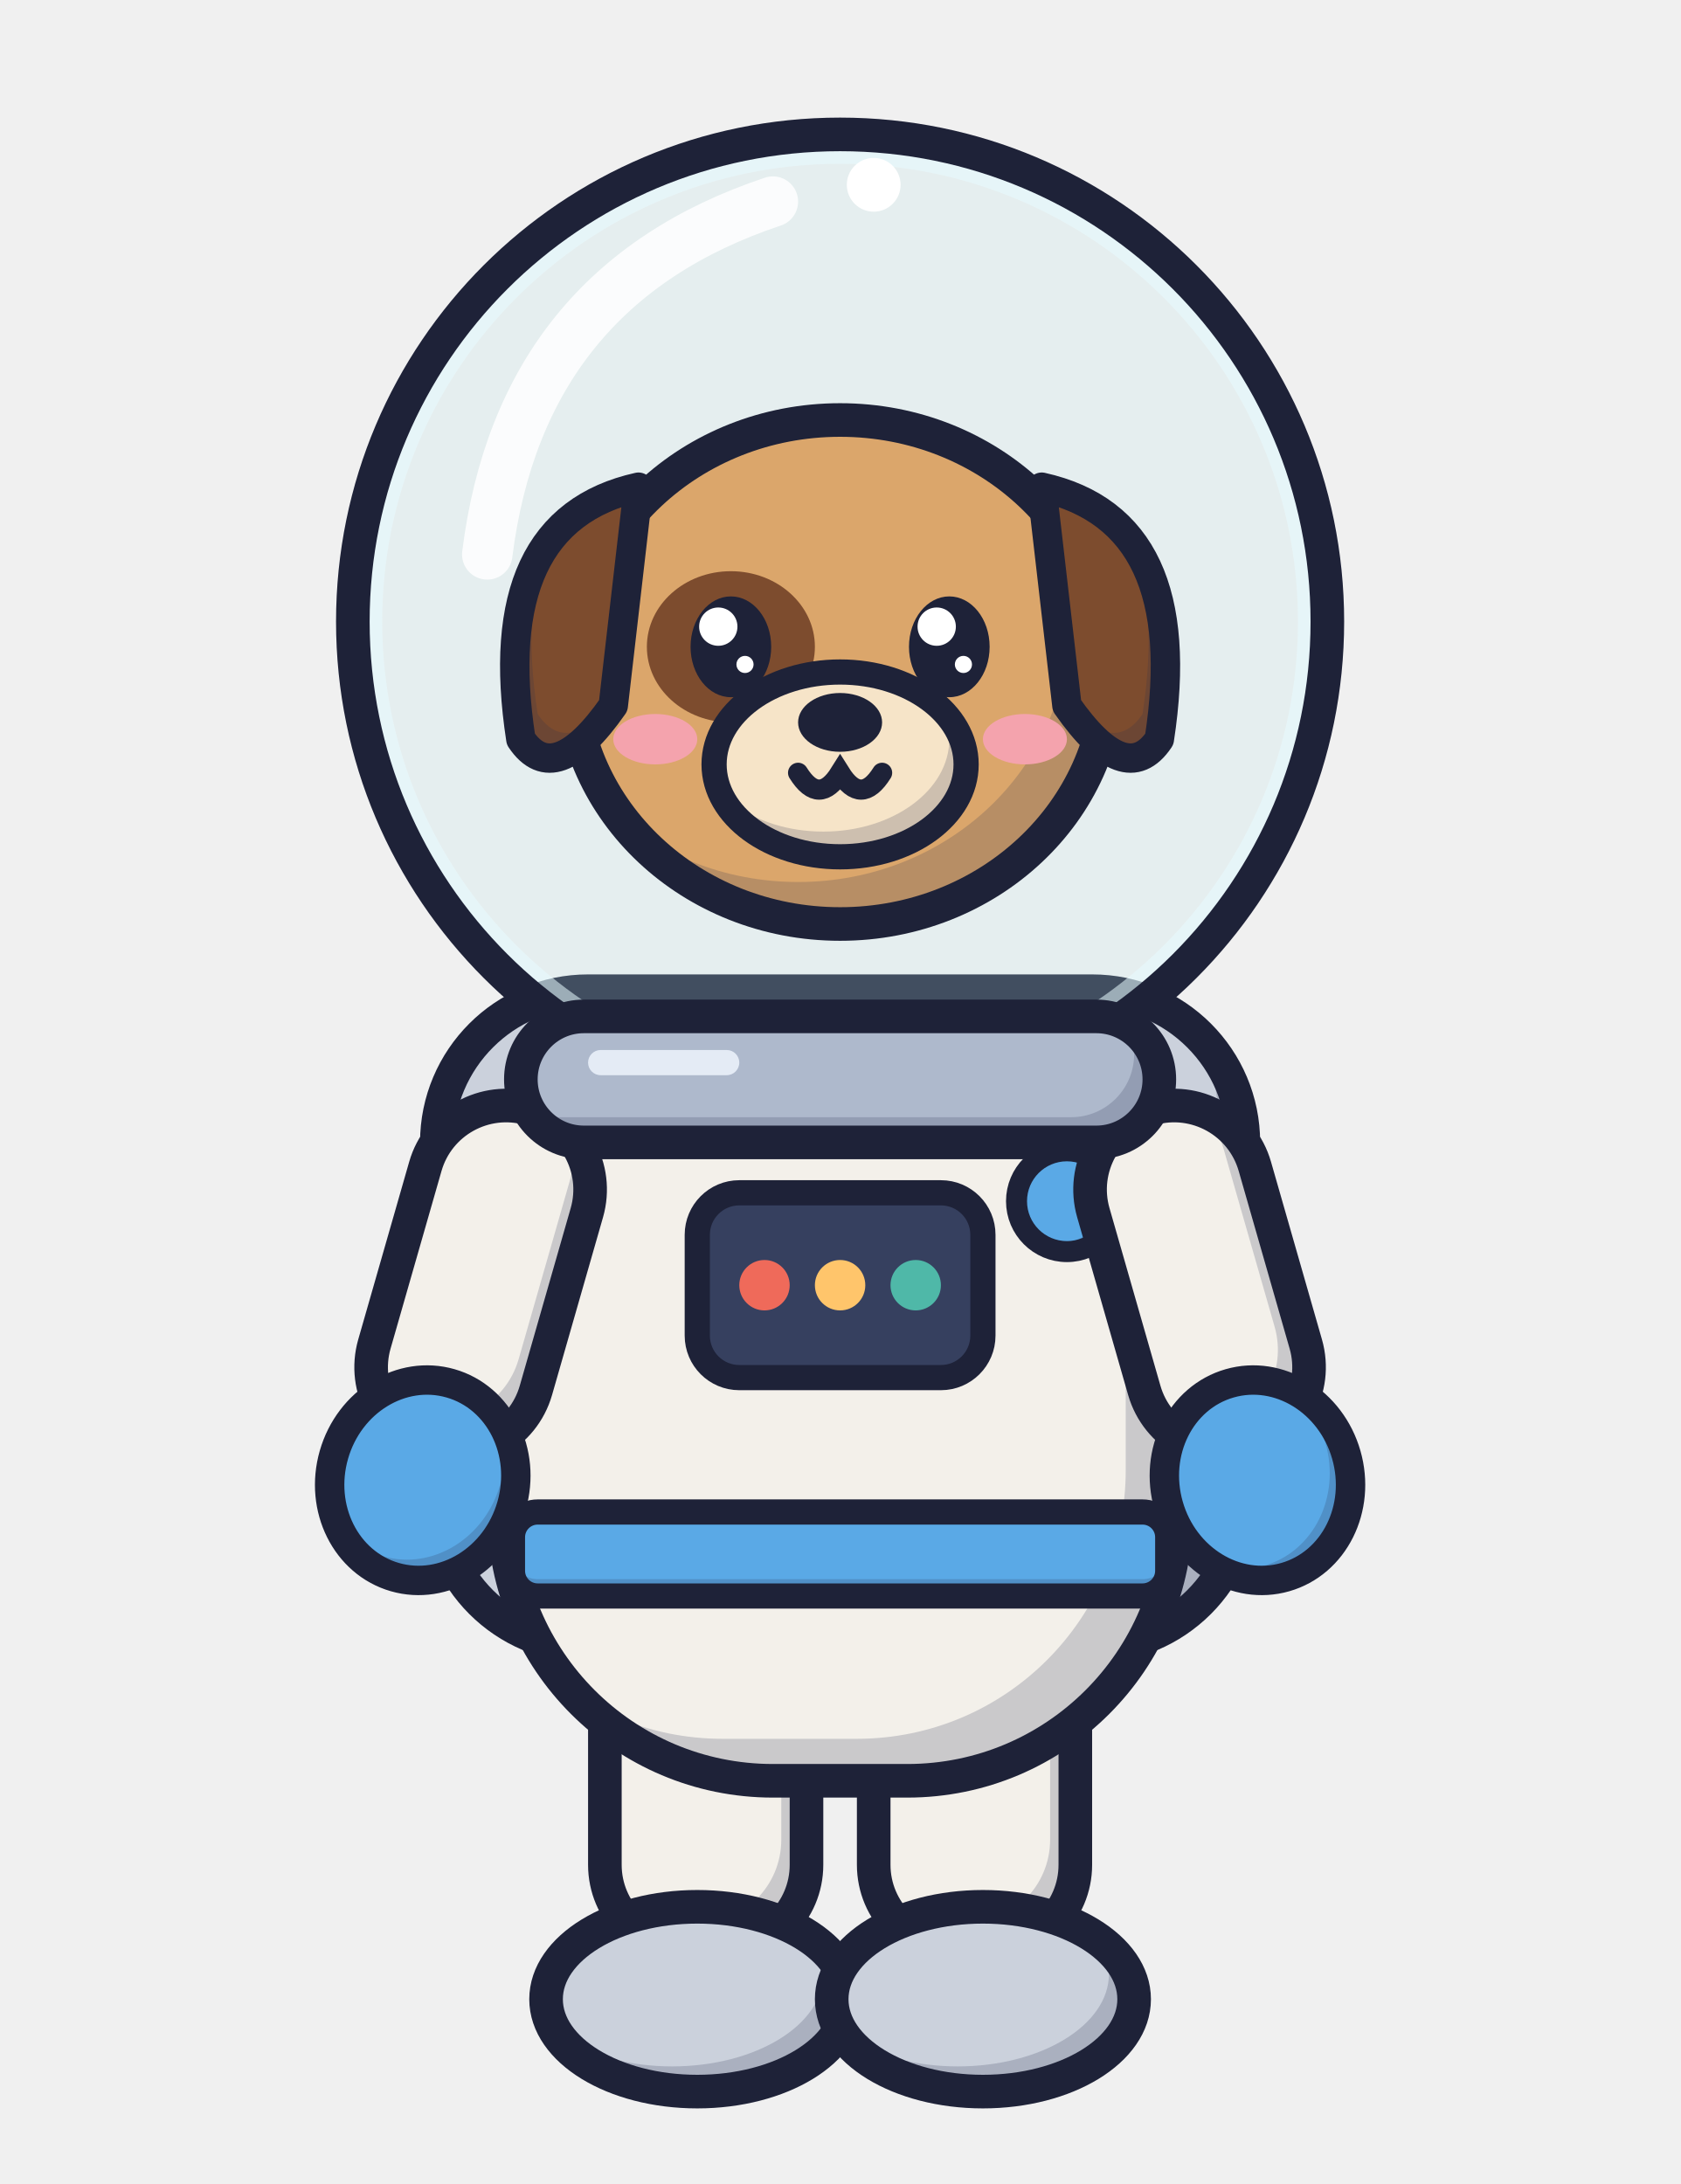
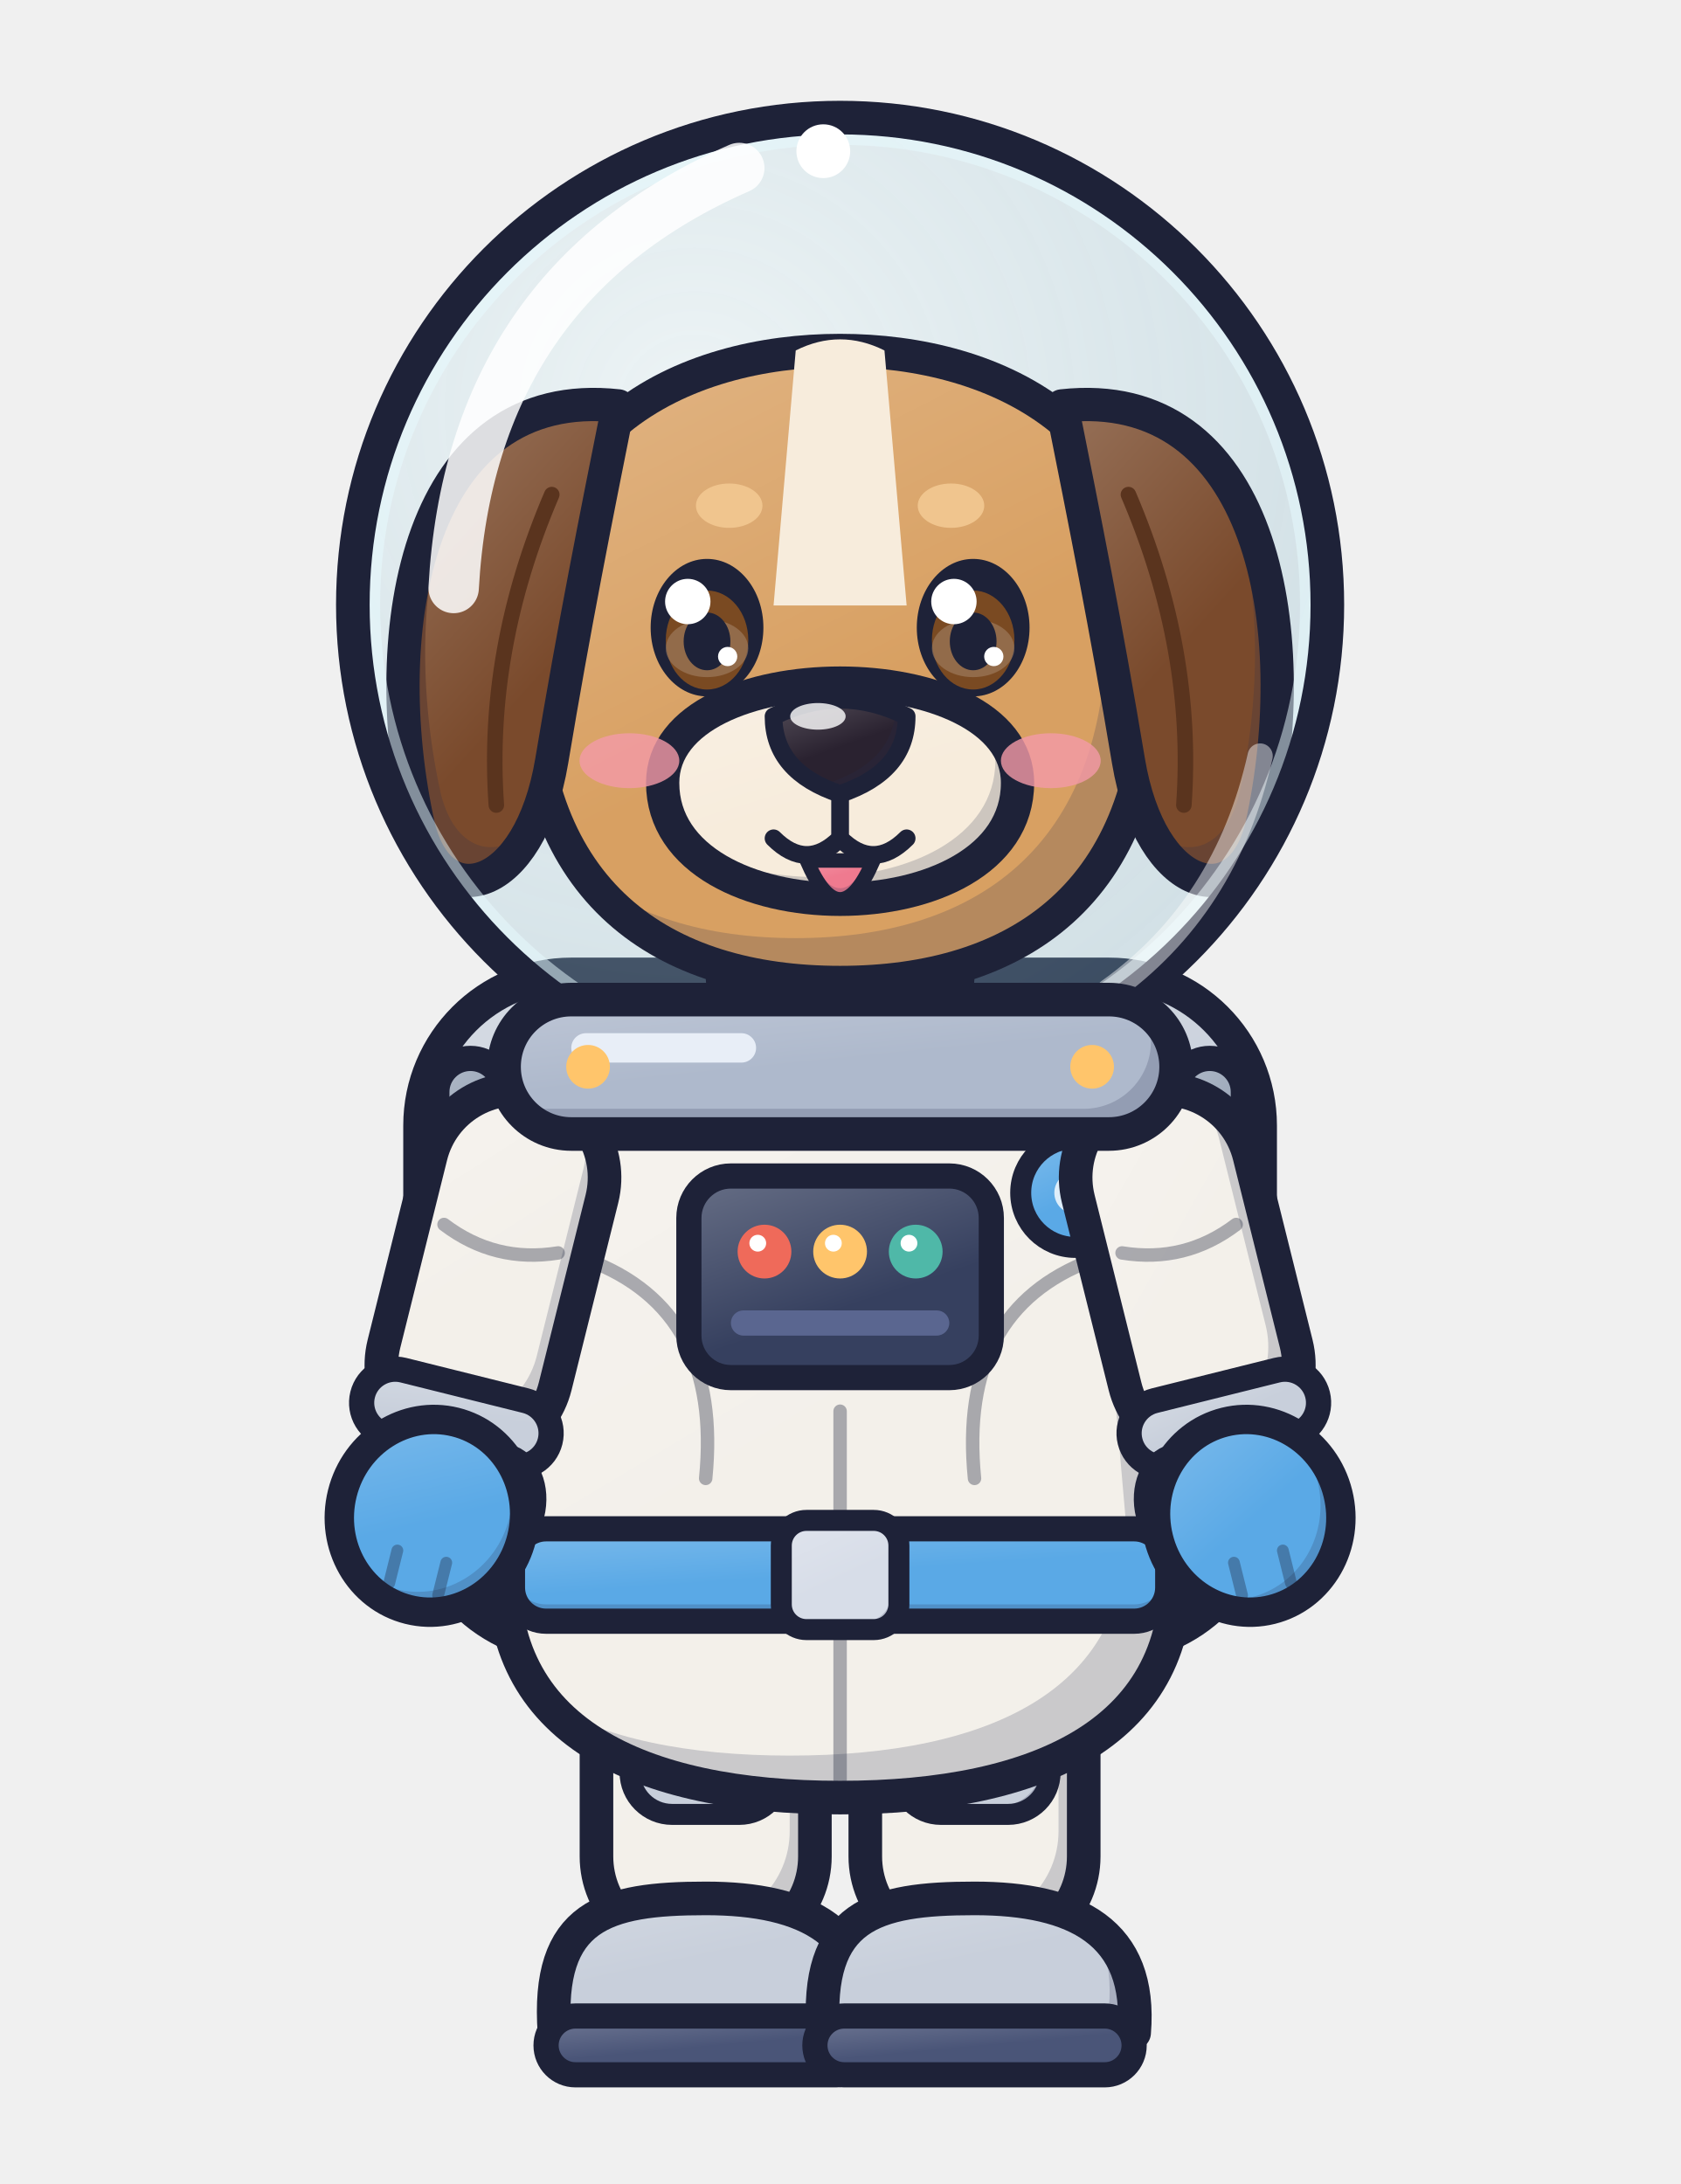
<svg xmlns="http://www.w3.org/2000/svg" viewBox="0 0 200 260" width="200" height="260">
-   <clipPath id="c0">
-     <rect x="52" y="118" width="96" height="78" rx="18" />
-   </clipPath>
-   <g fill="#aab0bf">
-     <rect x="52" y="118" width="96" height="78" rx="18" />
+   <defs>
+     <clipPath id="c0">
+       <rect x="50" y="116" width="100" height="80" rx="18" />
+     </clipPath>
+     <linearGradient id="g1" x1="0.2" y1="0" x2="0.7" y2="1">
+       <stop offset="0" stop-color="#d4dae3" />
+       <stop offset="0.65" stop-color="#c8cfdb" />
+     </linearGradient>
+     <clipPath id="c2">
+       <rect x="52" y="126" width="8" height="22" rx="4" />
+     </clipPath>
+     <linearGradient id="g3" x1="0.2" y1="0" x2="0.7" y2="1">
+       <stop offset="0" stop-color="#b0bac8" />
+       <stop offset="0.65" stop-color="#9aa6b8" />
+     </linearGradient>
+     <clipPath id="c4">
+       <rect x="140" y="126" width="8" height="22" rx="4" />
+     </clipPath>
+     <linearGradient id="g5" x1="0.2" y1="0" x2="0.7" y2="1">
+       <stop offset="0" stop-color="#b0bac8" />
+       <stop offset="0.65" stop-color="#9aa6b8" />
+     </linearGradient>
+     <clipPath id="c6">
+       <rect x="71" y="190" width="26" height="42" rx="11" />
+     </clipPath>
+     <linearGradient id="g7" x1="0.2" y1="0" x2="0.7" y2="1">
+       <stop offset="0" stop-color="#f6f3ef" />
+       <stop offset="0.65" stop-color="#f3f0ea" />
+     </linearGradient>
+     <clipPath id="c8">
+       <rect x="75" y="206" width="18" height="10" rx="5" />
+     </clipPath>
+     <linearGradient id="g9" x1="0.2" y1="0" x2="0.7" y2="1">
+       <stop offset="0" stop-color="#d4dae3" />
+       <stop offset="0.65" stop-color="#c8cfdb" />
+     </linearGradient>
+     <clipPath id="c10">
+       <path d="M66 242 C65 228 72 226 84 226 C96 226 104 230 103 242 Z" />
+     </clipPath>
+     <linearGradient id="g11" x1="0.2" y1="0" x2="0.7" y2="1">
+       <stop offset="0" stop-color="#d4dae3" />
+       <stop offset="0.65" stop-color="#c8cfdb" />
+     </linearGradient>
+     <clipPath id="c12">
+       <rect x="65" y="240" width="38" height="7" rx="3.5" />
+     </clipPath>
+     <linearGradient id="g13" x1="0.2" y1="0" x2="0.7" y2="1">
+       <stop offset="0" stop-color="#727a96" />
+       <stop offset="0.65" stop-color="#4a5578" />
+     </linearGradient>
+     <clipPath id="c14">
+       <rect x="103" y="190" width="26" height="42" rx="11" />
+     </clipPath>
+     <linearGradient id="g15" x1="0.2" y1="0" x2="0.7" y2="1">
+       <stop offset="0" stop-color="#f6f3ef" />
+       <stop offset="0.65" stop-color="#f3f0ea" />
+     </linearGradient>
+     <clipPath id="c16">
+       <rect x="107" y="206" width="18" height="10" rx="5" />
+     </clipPath>
+     <linearGradient id="g17" x1="0.2" y1="0" x2="0.7" y2="1">
+       <stop offset="0" stop-color="#d4dae3" />
+       <stop offset="0.65" stop-color="#c8cfdb" />
+     </linearGradient>
+     <clipPath id="c18">
+       <path d="M98 242 C97 228 104 226 116 226 C128 226 136 230 135 242 Z" />
+     </clipPath>
+     <linearGradient id="g19" x1="0.2" y1="0" x2="0.7" y2="1">
+       <stop offset="0" stop-color="#d4dae3" />
+       <stop offset="0.65" stop-color="#c8cfdb" />
+     </linearGradient>
+     <clipPath id="c20">
+       <rect x="97" y="240" width="38" height="7" rx="3.5" />
+     </clipPath>
+     <linearGradient id="g21" x1="0.2" y1="0" x2="0.7" y2="1">
+       <stop offset="0" stop-color="#727a96" />
+       <stop offset="0.65" stop-color="#4a5578" />
+     </linearGradient>
+     <clipPath id="c22">
+       <path d="M64 140 C64 124 78 118 100 118 C122 118 136 124 136 140 L140 186 C141 206 124 214 100 214 C76 214 59 206 60 186 Z" />
+     </clipPath>
+     <linearGradient id="g23" x1="0.2" y1="0" x2="0.7" y2="1">
+       <stop offset="0" stop-color="#f6f3ef" />
+       <stop offset="0.65" stop-color="#f3f0ea" />
+     </linearGradient>
+     <clipPath id="c24">
+       <rect x="61" y="182" width="78" height="11" rx="4" />
+     </clipPath>
+     <linearGradient id="g25" x1="0.2" y1="0" x2="0.7" y2="1">
+       <stop offset="0" stop-color="#7ebcec" />
+       <stop offset="0.65" stop-color="#5aa9e6" />
+     </linearGradient>
+     <clipPath id="c26">
+       <rect x="93" y="181" width="14" height="13" rx="3" />
+     </clipPath>
+     <linearGradient id="g27" x1="0.2" y1="0" x2="0.7" y2="1">
+       <stop offset="0" stop-color="#e0e4ed" />
+       <stop offset="0.65" stop-color="#d7dde8" />
+     </linearGradient>
+     <clipPath id="c28">
+       <rect x="82" y="140" width="36" height="24" rx="5" />
+     </clipPath>
+     <linearGradient id="g29" x1="0.2" y1="0" x2="0.7" y2="1">
+       <stop offset="0" stop-color="#626a82" />
+       <stop offset="0.65" stop-color="#36405f" />
+     </linearGradient>
+     <clipPath id="c30">
+       <circle cx="128" cy="142" r="6.5" />
+     </clipPath>
+     <linearGradient id="g31" x1="0.2" y1="0" x2="0.7" y2="1">
+       <stop offset="0" stop-color="#7ebcec" />
+       <stop offset="0.65" stop-color="#5aa9e6" />
+     </linearGradient>
+     <clipPath id="c32">
+       <rect x="-10.5" y="0" width="21" height="44" rx="10.5" />
+     </clipPath>
+     <linearGradient id="g33" x1="0.2" y1="0" x2="0.7" y2="1">
+       <stop offset="0" stop-color="#f6f3ef" />
+       <stop offset="0.65" stop-color="#f3f0ea" />
+     </linearGradient>
+     <clipPath id="c34">
+       <rect x="-11.5" y="36" width="23" height="8" rx="4" />
+     </clipPath>
+     <linearGradient id="g35" x1="0.2" y1="0" x2="0.7" y2="1">
+       <stop offset="0" stop-color="#d4dae3" />
+       <stop offset="0.65" stop-color="#c8cfdb" />
+     </linearGradient>
+     <clipPath id="c36">
+       <ellipse cx="7" cy="49" rx="4.5" ry="6" />
+     </clipPath>
+     <linearGradient id="g37" x1="0.2" y1="0" x2="0.7" y2="1">
+       <stop offset="0" stop-color="#7ebcec" />
+       <stop offset="0.65" stop-color="#5aa9e6" />
+     </linearGradient>
+     <clipPath id="c38">
+       <ellipse cx="0" cy="52" rx="11" ry="11.5" />
+     </clipPath>
+     <linearGradient id="g39" x1="0.2" y1="0" x2="0.7" y2="1">
+       <stop offset="0" stop-color="#7ebcec" />
+       <stop offset="0.65" stop-color="#5aa9e6" />
+     </linearGradient>
+     <clipPath id="c40">
+       <rect x="-10.5" y="0" width="21" height="44" rx="10.5" />
+     </clipPath>
+     <linearGradient id="g41" x1="0.2" y1="0" x2="0.7" y2="1">
+       <stop offset="0" stop-color="#f6f3ef" />
+       <stop offset="0.65" stop-color="#f3f0ea" />
+     </linearGradient>
+     <clipPath id="c42">
+       <rect x="-11.5" y="36" width="23" height="8" rx="4" />
+     </clipPath>
+     <linearGradient id="g43" x1="0.2" y1="0" x2="0.7" y2="1">
+       <stop offset="0" stop-color="#d4dae3" />
+       <stop offset="0.65" stop-color="#c8cfdb" />
+     </linearGradient>
+     <clipPath id="c44">
+       <ellipse cx="-7" cy="49" rx="4.5" ry="6" />
+     </clipPath>
+     <linearGradient id="g45" x1="0.2" y1="0" x2="0.7" y2="1">
+       <stop offset="0" stop-color="#7ebcec" />
+       <stop offset="0.65" stop-color="#5aa9e6" />
+     </linearGradient>
+     <clipPath id="c46">
+       <ellipse cx="0" cy="52" rx="11" ry="11.5" />
+     </clipPath>
+     <linearGradient id="g47" x1="0.2" y1="0" x2="0.7" y2="1">
+       <stop offset="0" stop-color="#7ebcec" />
+       <stop offset="0.65" stop-color="#5aa9e6" />
+     </linearGradient>
+     <radialGradient id="glass" cx="0.35" cy="0.3" r="0.8">
+       <stop offset="0" stop-color="#e8fbff" stop-opacity="0.35" />
+       <stop offset="1" stop-color="#7fb4c9" stop-opacity="0.28" />
+     </radialGradient>
+     <clipPath id="c48">
+       <rect x="86" y="100" width="28" height="26" rx="10" />
+     </clipPath>
+     <linearGradient id="g49" x1="0.2" y1="0" x2="0.7" y2="1">
+       <stop offset="0" stop-color="#ddb080" />
+       <stop offset="0.65" stop-color="#d39a5c" />
+     </linearGradient>
+     <clipPath id="c50">
+       <path d="M72 80 C70 58 86 51 100 51 C114 51 130 58 128 80 C128 100 116 108 100 108 C84 108 72 100 72 80 Z" />
+     </clipPath>
+     <linearGradient id="g51" x1="0.2" y1="0" x2="0.7" y2="1">
+       <stop offset="0" stop-color="#e1b585" />
+       <stop offset="0.65" stop-color="#d8a062" />
+     </linearGradient>
+     <clipPath id="c52">
+       <path d="M84 90 C84 78 116 78 116 90 C116 104 84 104 84 90 Z" />
+     </clipPath>
+     <linearGradient id="g53" x1="0.2" y1="0" x2="0.7" y2="1">
+       <stop offset="0" stop-color="#f9f0e4" />
+       <stop offset="0.65" stop-color="#f7ecdc" />
+     </linearGradient>
+     <clipPath id="c54">
+       <path d="M80 56 C62 54 58 76 62 94 C64 102 72 100 74 88 C76 76 78 66 80 56 Z" />
+     </clipPath>
+     <linearGradient id="g55" x1="0.2" y1="0" x2="0.7" y2="1">
+       <stop offset="0" stop-color="#97725a" />
+       <stop offset="0.65" stop-color="#7a4a2c" />
+     </linearGradient>
+     <clipPath id="c56">
+       <path d="M120 56 C138 54 142 76 138 94 C136 102 128 100 126 88 C124 76 122 66 120 56 Z" />
+     </clipPath>
+     <linearGradient id="g57" x1="0.2" y1="0" x2="0.7" y2="1">
+       <stop offset="0" stop-color="#97725a" />
+       <stop offset="0.65" stop-color="#7a4a2c" />
+     </linearGradient>
+     <clipPath id="c58">
+       <path d="M94 84 Q100 81 106 84 Q106 89 100 91 Q94 89 94 84 Z" />
+     </clipPath>
+     <linearGradient id="g59" x1="0.2" y1="0" x2="0.7" y2="1">
+       <stop offset="0" stop-color="#59535e" />
+       <stop offset="0.65" stop-color="#2a2230" />
+     </linearGradient>
+     <clipPath id="c60">
+       <path d="M97 97 Q100 104 103 97 Z" />
+     </clipPath>
+     <linearGradient id="g61" x1="0.2" y1="0" x2="0.7" y2="1">
+       <stop offset="0" stop-color="#f397a8" />
+       <stop offset="0.65" stop-color="#ef7a8f" />
+     </linearGradient>
+     <clipPath id="c62">
+       <rect x="60" y="119" width="80" height="16" rx="8" />
+     </clipPath>
+     <linearGradient id="g63" x1="0.2" y1="0" x2="0.7" y2="1">
+       <stop offset="0" stop-color="#c0c8d7" />
+       <stop offset="0.65" stop-color="#aeb9cc" />
+     </linearGradient>
+   </defs>
+   <g fill="#a8aebf">
+     <rect x="50" y="116" width="100" height="80" rx="18" />
  </g>
  <g clip-path="url(#c0)">
-     <g fill="#cbd1dc" transform="translate(-3,-3)">
-       <rect x="52" y="118" width="96" height="78" rx="18" />
-     </g>
-   </g>
-   <g fill="none" stroke="#1e2238" stroke-width="4" stroke-linejoin="round">
-     <rect x="52" y="118" width="96" height="78" rx="18" />
-   </g>
-   <clipPath id="c1">
-     <rect x="72" y="192" width="24" height="40" rx="10" />
-   </clipPath>
+     <g fill="url(#g1)" transform="translate(-3,-3)">
+       <rect x="50" y="116" width="100" height="80" rx="18" />
+     </g>
+   </g>
+   <g fill="none" stroke="#1e2238" stroke-width="4" stroke-linejoin="round">
+     <rect x="50" y="116" width="100" height="80" rx="18" />
+   </g>
+   <g fill="#838ea3">
+     <rect x="52" y="126" width="8" height="22" rx="4" />
+   </g>
+   <g clip-path="url(#c2)">
+     <g fill="url(#g3)" transform="translate(-1,-1)">
+       <rect x="52" y="126" width="8" height="22" rx="4" />
+     </g>
+   </g>
+   <g fill="none" stroke="#1e2238" stroke-width="3" stroke-linejoin="round">
+     <rect x="52" y="126" width="8" height="22" rx="4" />
+   </g>
+   <g fill="#838ea3">
+     <rect x="140" y="126" width="8" height="22" rx="4" />
+   </g>
+   <g clip-path="url(#c4)">
+     <g fill="url(#g5)" transform="translate(-1,-1)">
+       <rect x="140" y="126" width="8" height="22" rx="4" />
+     </g>
+   </g>
+   <g fill="none" stroke="#1e2238" stroke-width="3" stroke-linejoin="round">
+     <rect x="140" y="126" width="8" height="22" rx="4" />
+   </g>
  <g fill="#cac9cb">
-     <rect x="72" y="192" width="24" height="40" rx="10" />
-   </g>
-   <g clip-path="url(#c1)">
-     <g fill="#f3f0ea" transform="translate(-3,-3)">
-       <rect x="72" y="192" width="24" height="40" rx="10" />
-     </g>
-   </g>
-   <g fill="none" stroke="#1e2238" stroke-width="4" stroke-linejoin="round">
-     <rect x="72" y="192" width="24" height="40" rx="10" />
-   </g>
-   <clipPath id="c2">
-     <ellipse cx="83" cy="238" rx="18" ry="11" />
-   </clipPath>
-   <g fill="#aab0bf">
-     <ellipse cx="83" cy="238" rx="18" ry="11" />
-   </g>
-   <g clip-path="url(#c2)">
-     <g fill="#cbd1dc" transform="translate(-3,-3)">
-       <ellipse cx="83" cy="238" rx="18" ry="11" />
-     </g>
-   </g>
-   <g fill="none" stroke="#1e2238" stroke-width="4" stroke-linejoin="round">
-     <ellipse cx="83" cy="238" rx="18" ry="11" />
-   </g>
-   <clipPath id="c3">
-     <rect x="104" y="192" width="24" height="40" rx="10" />
-   </clipPath>
+     <rect x="71" y="190" width="26" height="42" rx="11" />
+   </g>
+   <g clip-path="url(#c6)">
+     <g fill="url(#g7)" transform="translate(-3,-3)">
+       <rect x="71" y="190" width="26" height="42" rx="11" />
+     </g>
+   </g>
+   <g fill="none" stroke="#1e2238" stroke-width="4" stroke-linejoin="round">
+     <rect x="71" y="190" width="26" height="42" rx="11" />
+   </g>
+   <g fill="#a8aebf">
+     <rect x="75" y="206" width="18" height="10" rx="5" />
+   </g>
+   <g clip-path="url(#c8)">
+     <g fill="url(#g9)" transform="translate(-1,-1)">
+       <rect x="75" y="206" width="18" height="10" rx="5" />
+     </g>
+   </g>
+   <g fill="none" stroke="#1e2238" stroke-width="2.5" stroke-linejoin="round">
+     <rect x="75" y="206" width="18" height="10" rx="5" />
+   </g>
+   <g fill="#a8aebf">
+     <path d="M66 242 C65 228 72 226 84 226 C96 226 104 230 103 242 Z" />
+   </g>
+   <g clip-path="url(#c10)">
+     <g fill="url(#g11)" transform="translate(-3,-3)">
+       <path d="M66 242 C65 228 72 226 84 226 C96 226 104 230 103 242 Z" />
+     </g>
+   </g>
+   <g fill="none" stroke="#1e2238" stroke-width="4" stroke-linejoin="round">
+     <path d="M66 242 C65 228 72 226 84 226 C96 226 104 230 103 242 Z" />
+   </g>
+   <g fill="#434d6f">
+     <rect x="65" y="240" width="38" height="7" rx="3.5" />
+   </g>
+   <g clip-path="url(#c12)">
+     <g fill="url(#g13)" transform="translate(0,-1)">
+       <rect x="65" y="240" width="38" height="7" rx="3.5" />
+     </g>
+   </g>
+   <g fill="none" stroke="#1e2238" stroke-width="3" stroke-linejoin="round">
+     <rect x="65" y="240" width="38" height="7" rx="3.5" />
+   </g>
  <g fill="#cac9cb">
-     <rect x="104" y="192" width="24" height="40" rx="10" />
-   </g>
-   <g clip-path="url(#c3)">
-     <g fill="#f3f0ea" transform="translate(-3,-3)">
-       <rect x="104" y="192" width="24" height="40" rx="10" />
-     </g>
-   </g>
-   <g fill="none" stroke="#1e2238" stroke-width="4" stroke-linejoin="round">
-     <rect x="104" y="192" width="24" height="40" rx="10" />
-   </g>
-   <clipPath id="c4">
-     <ellipse cx="117" cy="238" rx="18" ry="11" />
-   </clipPath>
-   <g fill="#aab0bf">
-     <ellipse cx="117" cy="238" rx="18" ry="11" />
-   </g>
-   <g clip-path="url(#c4)">
-     <g fill="#cbd1dc" transform="translate(-3,-3)">
-       <ellipse cx="117" cy="238" rx="18" ry="11" />
-     </g>
-   </g>
-   <g fill="none" stroke="#1e2238" stroke-width="4" stroke-linejoin="round">
-     <ellipse cx="117" cy="238" rx="18" ry="11" />
-   </g>
-   <clipPath id="c5">
-     <rect x="60" y="120" width="80" height="92" rx="32" />
-   </clipPath>
+     <rect x="103" y="190" width="26" height="42" rx="11" />
+   </g>
+   <g clip-path="url(#c14)">
+     <g fill="url(#g15)" transform="translate(-3,-3)">
+       <rect x="103" y="190" width="26" height="42" rx="11" />
+     </g>
+   </g>
+   <g fill="none" stroke="#1e2238" stroke-width="4" stroke-linejoin="round">
+     <rect x="103" y="190" width="26" height="42" rx="11" />
+   </g>
+   <g fill="#a8aebf">
+     <rect x="107" y="206" width="18" height="10" rx="5" />
+   </g>
+   <g clip-path="url(#c16)">
+     <g fill="url(#g17)" transform="translate(-1,-1)">
+       <rect x="107" y="206" width="18" height="10" rx="5" />
+     </g>
+   </g>
+   <g fill="none" stroke="#1e2238" stroke-width="2.5" stroke-linejoin="round">
+     <rect x="107" y="206" width="18" height="10" rx="5" />
+   </g>
+   <g fill="#a8aebf">
+     <path d="M98 242 C97 228 104 226 116 226 C128 226 136 230 135 242 Z" />
+   </g>
+   <g clip-path="url(#c18)">
+     <g fill="url(#g19)" transform="translate(-3,-3)">
+       <path d="M98 242 C97 228 104 226 116 226 C128 226 136 230 135 242 Z" />
+     </g>
+   </g>
+   <g fill="none" stroke="#1e2238" stroke-width="4" stroke-linejoin="round">
+     <path d="M98 242 C97 228 104 226 116 226 C128 226 136 230 135 242 Z" />
+   </g>
+   <g fill="#434d6f">
+     <rect x="97" y="240" width="38" height="7" rx="3.5" />
+   </g>
+   <g clip-path="url(#c20)">
+     <g fill="url(#g21)" transform="translate(0,-1)">
+       <rect x="97" y="240" width="38" height="7" rx="3.5" />
+     </g>
+   </g>
+   <g fill="none" stroke="#1e2238" stroke-width="3" stroke-linejoin="round">
+     <rect x="97" y="240" width="38" height="7" rx="3.5" />
+   </g>
  <g fill="#cac9cb">
-     <rect x="60" y="120" width="80" height="92" rx="32" />
-   </g>
-   <g clip-path="url(#c5)">
-     <g fill="#f3f0ea" transform="translate(-6,-5)">
-       <rect x="60" y="120" width="80" height="92" rx="32" />
-     </g>
-   </g>
-   <g fill="none" stroke="#1e2238" stroke-width="4" stroke-linejoin="round">
-     <rect x="60" y="120" width="80" height="92" rx="32" />
-   </g>
-   <clipPath id="c6">
-     <rect x="61" y="180" width="78" height="10" rx="3" />
-   </clipPath>
+     <path d="M64 140 C64 124 78 118 100 118 C122 118 136 124 136 140 L140 186 C141 206 124 214 100 214 C76 214 59 206 60 186 Z" />
+   </g>
+   <g clip-path="url(#c22)">
+     <g fill="url(#g23)" transform="translate(-6,-5)">
+       <path d="M64 140 C64 124 78 118 100 118 C122 118 136 124 136 140 L140 186 C141 206 124 214 100 214 C76 214 59 206 60 186 Z" />
+     </g>
+   </g>
+   <g fill="none" stroke="#1e2238" stroke-width="4" stroke-linejoin="round">
+     <path d="M64 140 C64 124 78 118 100 118 C122 118 136 124 136 140 L140 186 C141 206 124 214 100 214 C76 214 59 206 60 186 Z" />
+   </g>
+   <path d="M100 168 L100 214" fill="none" stroke="#1e2238" stroke-width="1.6" stroke-linecap="round" stroke-linejoin="round" opacity="0.35" />
+   <path d="M70 150 Q86 156 84 176 M130 150 Q114 156 116 176" fill="none" stroke="#1e2238" stroke-width="1.6" stroke-linecap="round" stroke-linejoin="round" opacity="0.35" />
  <g fill="#5090c7">
-     <rect x="61" y="180" width="78" height="10" rx="3" />
-   </g>
-   <g clip-path="url(#c6)">
-     <g fill="#5aa9e6" transform="translate(0,-2)">
-       <rect x="61" y="180" width="78" height="10" rx="3" />
+     <rect x="61" y="182" width="78" height="11" rx="4" />
+   </g>
+   <g clip-path="url(#c24)">
+     <g fill="url(#g25)" transform="translate(0,-2)">
+       <rect x="61" y="182" width="78" height="11" rx="4" />
    </g>
  </g>
  <g fill="none" stroke="#1e2238" stroke-width="3" stroke-linejoin="round">
-     <rect x="61" y="180" width="78" height="10" rx="3" />
-   </g>
-   <clipPath id="c7">
-     <rect x="83" y="142" width="34" height="22" rx="5" />
-   </clipPath>
+     <rect x="61" y="182" width="78" height="11" rx="4" />
+   </g>
+   <g fill="#b4bac9">
+     <rect x="93" y="181" width="14" height="13" rx="3" />
+   </g>
+   <g clip-path="url(#c26)">
+     <g fill="url(#g27)" transform="translate(-1,-1)">
+       <rect x="93" y="181" width="14" height="13" rx="3" />
+     </g>
+   </g>
+   <g fill="none" stroke="#1e2238" stroke-width="2.5" stroke-linejoin="round">
+     <rect x="93" y="181" width="14" height="13" rx="3" />
+   </g>
  <g fill="#333c5b">
-     <rect x="83" y="142" width="34" height="22" rx="5" />
-   </g>
-   <g clip-path="url(#c7)">
-     <g fill="#36405f" transform="translate(0,0)">
-       <rect x="83" y="142" width="34" height="22" rx="5" />
+     <rect x="82" y="140" width="36" height="24" rx="5" />
+   </g>
+   <g clip-path="url(#c28)">
+     <g fill="url(#g29)" transform="translate(0,0)">
+       <rect x="82" y="140" width="36" height="24" rx="5" />
    </g>
  </g>
  <g fill="none" stroke="#1e2238" stroke-width="3" stroke-linejoin="round">
-     <rect x="83" y="142" width="34" height="22" rx="5" />
+     <rect x="82" y="140" width="36" height="24" rx="5" />
  </g>
  <g fill="#ef6a5a">
-     <circle cx="91" cy="153" r="3" />
+     <circle cx="91" cy="149" r="3.2" />
+   </g>
+   <g fill="#fff">
+     <circle cx="90.2" cy="148" r="1" />
  </g>
  <g fill="#ffc56b">
-     <circle cx="100" cy="153" r="3" />
+     <circle cx="100" cy="149" r="3.2" />
+   </g>
+   <g fill="#fff">
+     <circle cx="99.2" cy="148" r="1" />
  </g>
  <g fill="#4fb8a8">
-     <circle cx="109" cy="153" r="3" />
-   </g>
-   <clipPath id="c8">
-     <circle cx="127" cy="143" r="6" />
-   </clipPath>
+     <circle cx="109" cy="149" r="3.2" />
+   </g>
+   <g fill="#fff">
+     <circle cx="108.2" cy="148" r="1" />
+   </g>
+   <g fill="#5a6690">
+     <rect x="87" y="156" width="26" height="3" rx="1.5" />
+   </g>
  <g fill="#5090c7">
-     <circle cx="127" cy="143" r="6" />
-   </g>
-   <g clip-path="url(#c8)">
-     <g fill="#5aa9e6" transform="translate(-1,-1)">
-       <circle cx="127" cy="143" r="6" />
+     <circle cx="128" cy="142" r="6.5" />
+   </g>
+   <g clip-path="url(#c30)">
+     <g fill="url(#g31)" transform="translate(-1,-1)">
+       <circle cx="128" cy="142" r="6.5" />
    </g>
  </g>
  <g fill="none" stroke="#1e2238" stroke-width="2.5" stroke-linejoin="round">
-     <circle cx="127" cy="143" r="6" />
-   </g>
-   <g transform="translate(63,132) rotate(16)">
-     <clipPath id="c9">
-       <rect x="-10" y="0" width="20" height="42" rx="10" />
-     </clipPath>
+     <circle cx="128" cy="142" r="6.5" />
+   </g>
+   <g fill="#fff" opacity="0.8">
+     <circle cx="128" cy="142" r="2.5" />
+   </g>
+   <g transform="translate(64,130) rotate(14)">
    <g fill="#cac9cb">
-       <rect x="-10" y="0" width="20" height="42" rx="10" />
-     </g>
-     <g clip-path="url(#c9)">
-       <g fill="#f3f0ea" transform="translate(-3,-3)">
-         <rect x="-10" y="0" width="20" height="42" rx="10" />
+       <rect x="-10.5" y="0" width="21" height="44" rx="10.5" />
+     </g>
+     <g clip-path="url(#c32)">
+       <g fill="url(#g33)" transform="translate(-3,-3)">
+         <rect x="-10.5" y="0" width="21" height="44" rx="10.5" />
      </g>
    </g>
    <g fill="none" stroke="#1e2238" stroke-width="4" stroke-linejoin="round">
-       <rect x="-10" y="0" width="20" height="42" rx="10" />
-     </g>
-   </g>
-   <g transform="translate(63,132) rotate(16)">
-     <clipPath id="c10">
-       <ellipse cx="0" cy="46" rx="11" ry="12" />
-     </clipPath>
+       <rect x="-10.5" y="0" width="21" height="44" rx="10.5" />
+     </g>
+     <path d="M-7 18 Q0 21 7 18" fill="none" stroke="#1e2238" stroke-width="1.6" stroke-linecap="round" stroke-linejoin="round" opacity="0.35" />
+     <g fill="#a8aebf">
+       <rect x="-11.5" y="36" width="23" height="8" rx="4" />
+     </g>
+     <g clip-path="url(#c34)">
+       <g fill="url(#g35)" transform="translate(-1,-1)">
+         <rect x="-11.5" y="36" width="23" height="8" rx="4" />
+       </g>
+     </g>
+     <g fill="none" stroke="#1e2238" stroke-width="3" stroke-linejoin="round">
+       <rect x="-11.5" y="36" width="23" height="8" rx="4" />
+     </g>
    <g fill="#5090c7">
-       <ellipse cx="0" cy="46" rx="11" ry="12" />
-     </g>
-     <g clip-path="url(#c10)">
-       <g fill="#5aa9e6" transform="translate(-2,-2)">
-         <ellipse cx="0" cy="46" rx="11" ry="12" />
+       <ellipse cx="7" cy="49" rx="4.5" ry="6" />
+     </g>
+     <g clip-path="url(#c36)">
+       <g fill="url(#g37)" transform="translate(-1,-1)">
+         <ellipse cx="7" cy="49" rx="4.5" ry="6" />
+       </g>
+     </g>
+     <g fill="none" stroke="#1e2238" stroke-width="3" stroke-linejoin="round">
+       <ellipse cx="7" cy="49" rx="4.5" ry="6" />
+     </g>
+     <g fill="#5090c7">
+       <ellipse cx="0" cy="52" rx="11" ry="11.5" />
+     </g>
+     <g clip-path="url(#c38)">
+       <g fill="url(#g39)" transform="translate(-2,-2)">
+         <ellipse cx="0" cy="52" rx="11" ry="11.5" />
      </g>
    </g>
    <g fill="none" stroke="#1e2238" stroke-width="3.5" stroke-linejoin="round">
-       <ellipse cx="0" cy="46" rx="11" ry="12" />
-     </g>
-   </g>
-   <g transform="translate(137,132) rotate(-16)">
-     <clipPath id="c11">
-       <rect x="-10" y="0" width="20" height="42" rx="10" />
-     </clipPath>
+       <ellipse cx="0" cy="52" rx="11" ry="11.5" />
+     </g>
+     <path d="M-3 57 L-3 61 M3 57 L3 61" fill="none" stroke="#1e2238" stroke-width="1.4" stroke-linecap="round" stroke-linejoin="round" opacity="0.35" />
+   </g>
+   <g transform="translate(136,130) rotate(-14)">
    <g fill="#cac9cb">
-       <rect x="-10" y="0" width="20" height="42" rx="10" />
-     </g>
-     <g clip-path="url(#c11)">
-       <g fill="#f3f0ea" transform="translate(-3,-3)">
-         <rect x="-10" y="0" width="20" height="42" rx="10" />
+       <rect x="-10.5" y="0" width="21" height="44" rx="10.5" />
+     </g>
+     <g clip-path="url(#c40)">
+       <g fill="url(#g41)" transform="translate(-3,-3)">
+         <rect x="-10.5" y="0" width="21" height="44" rx="10.5" />
      </g>
    </g>
    <g fill="none" stroke="#1e2238" stroke-width="4" stroke-linejoin="round">
-       <rect x="-10" y="0" width="20" height="42" rx="10" />
-     </g>
-   </g>
-   <g transform="translate(137,132) rotate(-16)">
-     <clipPath id="c12">
-       <ellipse cx="0" cy="46" rx="11" ry="12" />
-     </clipPath>
+       <rect x="-10.5" y="0" width="21" height="44" rx="10.5" />
+     </g>
+     <path d="M-7 18 Q0 21 7 18" fill="none" stroke="#1e2238" stroke-width="1.6" stroke-linecap="round" stroke-linejoin="round" opacity="0.35" />
+     <g fill="#a8aebf">
+       <rect x="-11.5" y="36" width="23" height="8" rx="4" />
+     </g>
+     <g clip-path="url(#c42)">
+       <g fill="url(#g43)" transform="translate(-1,-1)">
+         <rect x="-11.5" y="36" width="23" height="8" rx="4" />
+       </g>
+     </g>
+     <g fill="none" stroke="#1e2238" stroke-width="3" stroke-linejoin="round">
+       <rect x="-11.5" y="36" width="23" height="8" rx="4" />
+     </g>
    <g fill="#5090c7">
-       <ellipse cx="0" cy="46" rx="11" ry="12" />
-     </g>
-     <g clip-path="url(#c12)">
-       <g fill="#5aa9e6" transform="translate(-2,-2)">
-         <ellipse cx="0" cy="46" rx="11" ry="12" />
+       <ellipse cx="-7" cy="49" rx="4.5" ry="6" />
+     </g>
+     <g clip-path="url(#c44)">
+       <g fill="url(#g45)" transform="translate(-1,-1)">
+         <ellipse cx="-7" cy="49" rx="4.5" ry="6" />
+       </g>
+     </g>
+     <g fill="none" stroke="#1e2238" stroke-width="3" stroke-linejoin="round">
+       <ellipse cx="-7" cy="49" rx="4.5" ry="6" />
+     </g>
+     <g fill="#5090c7">
+       <ellipse cx="0" cy="52" rx="11" ry="11.5" />
+     </g>
+     <g clip-path="url(#c46)">
+       <g fill="url(#g47)" transform="translate(-2,-2)">
+         <ellipse cx="0" cy="52" rx="11" ry="11.5" />
      </g>
    </g>
    <g fill="none" stroke="#1e2238" stroke-width="3.5" stroke-linejoin="round">
-       <ellipse cx="0" cy="46" rx="11" ry="12" />
-     </g>
-   </g>
-   <g opacity="0.22" fill="#bfe6ee">
-     <circle cx="100" cy="74" r="56" />
-   </g>
-   <clipPath id="c13">
-     <ellipse cx="100" cy="80" rx="32" ry="30" />
-   </clipPath>
-   <g fill="#b78e65">
-     <ellipse cx="100" cy="80" rx="32" ry="30" />
-   </g>
-   <g clip-path="url(#c13)">
-     <g fill="#dba66b" transform="translate(-5,-5)">
-       <ellipse cx="100" cy="80" rx="32" ry="30" />
-     </g>
-   </g>
-   <g fill="none" stroke="#1e2238" stroke-width="4" stroke-linejoin="round">
-     <ellipse cx="100" cy="80" rx="32" ry="30" />
-   </g>
-   <clipPath id="c14">
-     <path d="M76 58 Q58 62 62 88 Q66 94 73 84 Z" />
-   </clipPath>
-   <g fill="#6c4634">
-     <path d="M76 58 Q58 62 62 88 Q66 94 73 84 Z" />
-   </g>
-   <g clip-path="url(#c14)">
-     <g fill="#7d4c2e" transform="translate(2,-3)">
-       <path d="M76 58 Q58 62 62 88 Q66 94 73 84 Z" />
-     </g>
-   </g>
-   <g fill="none" stroke="#1e2238" stroke-width="3.5" stroke-linejoin="round">
-     <path d="M76 58 Q58 62 62 88 Q66 94 73 84 Z" />
-   </g>
-   <clipPath id="c15">
-     <path d="M124 58 Q142 62 138 88 Q134 94 127 84 Z" />
-   </clipPath>
-   <g fill="#6c4634">
-     <path d="M124 58 Q142 62 138 88 Q134 94 127 84 Z" />
-   </g>
-   <g clip-path="url(#c15)">
-     <g fill="#7d4c2e" transform="translate(-2,-3)">
-       <path d="M124 58 Q142 62 138 88 Q134 94 127 84 Z" />
-     </g>
-   </g>
-   <g fill="none" stroke="#1e2238" stroke-width="3.5" stroke-linejoin="round">
-     <path d="M124 58 Q142 62 138 88 Q134 94 127 84 Z" />
-   </g>
-   <g fill="#7d4c2e">
-     <ellipse cx="87" cy="77" rx="10" ry="9" />
-   </g>
-   <clipPath id="c16">
-     <ellipse cx="100" cy="91" rx="15" ry="11" />
-   </clipPath>
-   <g fill="#cdbfaf">
-     <ellipse cx="100" cy="91" rx="15" ry="11" />
-   </g>
-   <g clip-path="url(#c16)">
-     <g fill="#f6e4c8" transform="translate(-2,-3)">
-       <ellipse cx="100" cy="91" rx="15" ry="11" />
-     </g>
-   </g>
-   <g fill="none" stroke="#1e2238" stroke-width="3" stroke-linejoin="round">
-     <ellipse cx="100" cy="91" rx="15" ry="11" />
-   </g>
-   <g fill="#1e2238">
-     <ellipse cx="87" cy="77" rx="4.8" ry="6" />
-   </g>
+       <ellipse cx="0" cy="52" rx="11" ry="11.5" />
+     </g>
+     <path d="M-3 57 L-3 61 M3 57 L3 61" fill="none" stroke="#1e2238" stroke-width="1.4" stroke-linecap="round" stroke-linejoin="round" opacity="0.35" />
+   </g>
+   <circle cx="100" cy="72" r="58" fill="url(#glass)" />
+   <g fill="#b18459">
+     <rect x="86" y="100" width="28" height="26" rx="10" />
+   </g>
+   <g clip-path="url(#c48)">
+     <g fill="url(#g49)" transform="translate(-2,-2)">
+       <rect x="86" y="100" width="28" height="26" rx="10" />
+     </g>
+   </g>
+   <g fill="none" stroke="#1e2238" stroke-width="4" stroke-linejoin="round">
+     <rect x="86" y="100" width="28" height="26" rx="10" />
+   </g>
+   <g transform="translate(100,80) scale(1.32) translate(-100,-80)">
+     <g fill="#b5895e">
+       <path d="M72 80 C70 58 86 51 100 51 C114 51 130 58 128 80 C128 100 116 108 100 108 C84 108 72 100 72 80 Z" />
+     </g>
+     <g clip-path="url(#c50)">
+       <g fill="url(#g51)" transform="translate(-4,-4)">
+         <path d="M72 80 C70 58 86 51 100 51 C114 51 130 58 128 80 C128 100 116 108 100 108 C84 108 72 100 72 80 Z" />
+       </g>
+     </g>
+     <g fill="none" stroke="#1e2238" stroke-width="3" stroke-linejoin="round">
+       <path d="M72 80 C70 58 86 51 100 51 C114 51 130 58 128 80 C128 100 116 108 100 108 C84 108 72 100 72 80 Z" />
+     </g>
+     <g fill="#f7ecdc">
+       <path d="M96 51 Q100 49 104 51 L106 74 L94 74 Z" />
+     </g>
+     <g fill="#cdc6bf">
+       <path d="M84 90 C84 78 116 78 116 90 C116 104 84 104 84 90 Z" />
+     </g>
+     <g clip-path="url(#c52)">
+       <g fill="url(#g53)" transform="translate(-2,-2)">
+         <path d="M84 90 C84 78 116 78 116 90 C116 104 84 104 84 90 Z" />
+       </g>
+     </g>
+     <g fill="none" stroke="#1e2238" stroke-width="3" stroke-linejoin="round">
+       <path d="M84 90 C84 78 116 78 116 90 C116 104 84 104 84 90 Z" />
+     </g>
+     <g fill="#694433">
+       <path d="M80 56 C62 54 58 76 62 94 C64 102 72 100 74 88 C76 76 78 66 80 56 Z" />
+     </g>
+     <g clip-path="url(#c54)">
+       <g fill="url(#g55)" transform="translate(2,-3)">
+         <path d="M80 56 C62 54 58 76 62 94 C64 102 72 100 74 88 C76 76 78 66 80 56 Z" />
+       </g>
+     </g>
+     <g fill="none" stroke="#1e2238" stroke-width="3" stroke-linejoin="round">
+       <path d="M80 56 C62 54 58 76 62 94 C64 102 72 100 74 88 C76 76 78 66 80 56 Z" />
+     </g>
+     <path d="M74 64 Q68 78 69 92" fill="none" stroke="#5a341e" stroke-width="1.4" stroke-linecap="round" stroke-linejoin="round" />
+     <g fill="#694433">
+       <path d="M120 56 C138 54 142 76 138 94 C136 102 128 100 126 88 C124 76 122 66 120 56 Z" />
+     </g>
+     <g clip-path="url(#c56)">
+       <g fill="url(#g57)" transform="translate(-2,-3)">
+         <path d="M120 56 C138 54 142 76 138 94 C136 102 128 100 126 88 C124 76 122 66 120 56 Z" />
+       </g>
+     </g>
+     <g fill="none" stroke="#1e2238" stroke-width="3" stroke-linejoin="round">
+       <path d="M120 56 C138 54 142 76 138 94 C136 102 128 100 126 88 C124 76 122 66 120 56 Z" />
+     </g>
+     <path d="M126 64 Q132 78 131 92" fill="none" stroke="#5a341e" stroke-width="1.4" stroke-linecap="round" stroke-linejoin="round" />
+     <g fill="#f0c58e">
+       <ellipse cx="90" cy="65" rx="3" ry="2" />
+     </g>
+     <g fill="#f0c58e">
+       <ellipse cx="110" cy="65" rx="3" ry="2" />
+     </g>
+     <g fill="#1e2238">
+       <ellipse cx="88" cy="76" rx="5.084" ry="6.2" />
+     </g>
+     <g fill="#7a4a22">
+       <ellipse cx="88" cy="77.116" rx="3.72" ry="4.464" />
+     </g>
+     <g fill="#a28064" opacity="0.6">
+       <ellipse cx="88" cy="77.86" rx="3.72" ry="2.604" />
+     </g>
+     <g fill="#1e2238">
+       <ellipse cx="88" cy="77.24" rx="2.108" ry="2.604" />
+     </g>
+     <g fill="#fff">
+       <circle cx="86.264" cy="73.644" r="2.046" />
+     </g>
+     <g fill="#fff">
+       <circle cx="89.86" cy="78.604" r="0.868" />
+     </g>
+     <g fill="#1e2238">
+       <ellipse cx="112" cy="76" rx="5.084" ry="6.2" />
+     </g>
+     <g fill="#7a4a22">
+       <ellipse cx="112" cy="77.116" rx="3.72" ry="4.464" />
+     </g>
+     <g fill="#a28064" opacity="0.6">
+       <ellipse cx="112" cy="77.86" rx="3.72" ry="2.604" />
+     </g>
+     <g fill="#1e2238">
+       <ellipse cx="112" cy="77.24" rx="2.108" ry="2.604" />
+     </g>
+     <g fill="#fff">
+       <circle cx="110.264" cy="73.644" r="2.046" />
+     </g>
+     <g fill="#fff">
+       <circle cx="113.86" cy="78.604" r="0.868" />
+     </g>
+     <g fill="#292436">
+       <path d="M94 84 Q100 81 106 84 Q106 89 100 91 Q94 89 94 84 Z" />
+     </g>
+     <g clip-path="url(#c58)">
+       <g fill="url(#g59)" transform="translate(-1,-1)">
+         <path d="M94 84 Q100 81 106 84 Q106 89 100 91 Q94 89 94 84 Z" />
+       </g>
+     </g>
+     <g fill="none" stroke="#1e2238" stroke-width="1.6" stroke-linejoin="round">
+       <path d="M94 84 Q100 81 106 84 Q106 89 100 91 Q94 89 94 84 Z" />
+     </g>
+     <ellipse cx="98" cy="84" rx="2.5" ry="1.2" fill="#fff" opacity="0.8" transform="rotate(0 98 84)" />
+     <path d="M100 91 L100 95 M94 95 Q97 98 100 95 Q103 98 106 95" fill="none" stroke="#1e2238" stroke-width="1.6" stroke-linecap="round" stroke-linejoin="round" />
+     <g fill="#c76a82">
+       <path d="M97 97 Q100 104 103 97 Z" />
+     </g>
+     <g clip-path="url(#c60)">
+       <g fill="url(#g61)" transform="translate(0,-1)">
+         <path d="M97 97 Q100 104 103 97 Z" />
+       </g>
+     </g>
+     <g fill="none" stroke="#1e2238" stroke-width="1.3" stroke-linejoin="round">
+       <path d="M97 97 Q100 104 103 97 Z" />
+     </g>
+     <g fill="#f49aa8" opacity="0.8">
+       <ellipse cx="81" cy="88" rx="4.5" ry="2.475" />
+     </g>
+     <g fill="#f49aa8" opacity="0.8">
+       <ellipse cx="119" cy="88" rx="4.5" ry="2.475" />
+     </g>
+   </g>
+   <circle cx="100" cy="72" r="56" fill="none" stroke="#e8fbff" stroke-width="2.5" opacity="0.5" />
+   <circle cx="100" cy="72" r="58" fill="none" stroke="#1e2238" stroke-width="4" />
+   <path d="M54 70 Q56 34 88 20" fill="none" stroke="#fff" stroke-width="6" stroke-linecap="round" stroke-linejoin="round" opacity="0.85" />
  <g fill="#fff">
-     <circle cx="85.5" cy="74.6" r="2.28" />
-   </g>
-   <g fill="#fff">
-     <circle cx="88.68" cy="79.1" r="1.02" />
-   </g>
-   <g fill="#1e2238">
-     <ellipse cx="113" cy="77" rx="4.8" ry="6" />
-   </g>
-   <g fill="#fff">
-     <circle cx="111.5" cy="74.6" r="2.28" />
-   </g>
-   <g fill="#fff">
-     <circle cx="114.68" cy="79.1" r="1.02" />
-   </g>
-   <g fill="#1e2238">
-     <ellipse cx="100" cy="86" rx="5" ry="3.5" />
-   </g>
-   <path d="M95 92 Q97.5 96 100 92 Q102.5 96 105 92" fill="none" stroke="#1e2238" stroke-width="2.4" stroke-linecap="round" />
-   <g fill="#f4a3ad">
-     <ellipse cx="78" cy="88" rx="5" ry="3" />
-   </g>
-   <g fill="#f4a3ad">
-     <ellipse cx="122" cy="88" rx="5" ry="3" />
-   </g>
-   <circle cx="100" cy="74" r="56" fill="none" stroke="#e8fbff" stroke-width="3" opacity="0.55" />
-   <circle cx="100" cy="74" r="58" fill="none" stroke="#1e2238" stroke-width="4" />
-   <path d="M58 66 Q62 34 92 24" fill="none" stroke="#fff" stroke-width="6" stroke-linecap="round" opacity="0.85" />
-   <g fill="#fff">
-     <circle cx="104" cy="22" r="3.2" />
-   </g>
-   <clipPath id="c17">
-     <rect x="62" y="121" width="76" height="15" rx="7.5" />
-   </clipPath>
+     <circle cx="98" cy="18" r="3.2" />
+   </g>
+   <path d="M150 90 Q146 108 132 118" fill="none" stroke="#fff" stroke-width="3" stroke-linecap="round" stroke-linejoin="round" opacity="0.45" />
  <g fill="#939db3">
-     <rect x="62" y="121" width="76" height="15" rx="7.5" />
-   </g>
-   <g clip-path="url(#c17)">
-     <g fill="#aeb9cc" transform="translate(-3,-3)">
-       <rect x="62" y="121" width="76" height="15" rx="7.5" />
-     </g>
-   </g>
-   <g fill="none" stroke="#1e2238" stroke-width="4" stroke-linejoin="round">
-     <rect x="62" y="121" width="76" height="15" rx="7.5" />
-   </g>
-   <g fill="#e4ebf5">
-     <rect x="70" y="125" width="18" height="3" rx="1.5" />
+     <rect x="60" y="119" width="80" height="16" rx="8" />
+   </g>
+   <g clip-path="url(#c62)">
+     <g fill="url(#g63)" transform="translate(-3,-3)">
+       <rect x="60" y="119" width="80" height="16" rx="8" />
+     </g>
+   </g>
+   <g fill="none" stroke="#1e2238" stroke-width="4" stroke-linejoin="round">
+     <rect x="60" y="119" width="80" height="16" rx="8" />
+   </g>
+   <g fill="#e8eef7">
+     <rect x="68" y="123" width="22" height="3.5" rx="1.75" />
+   </g>
+   <g fill="#ffc56b">
+     <circle cx="70" cy="127" r="2.6" />
+   </g>
+   <g fill="#ffc56b">
+     <circle cx="130" cy="127" r="2.6" />
  </g>
</svg>
